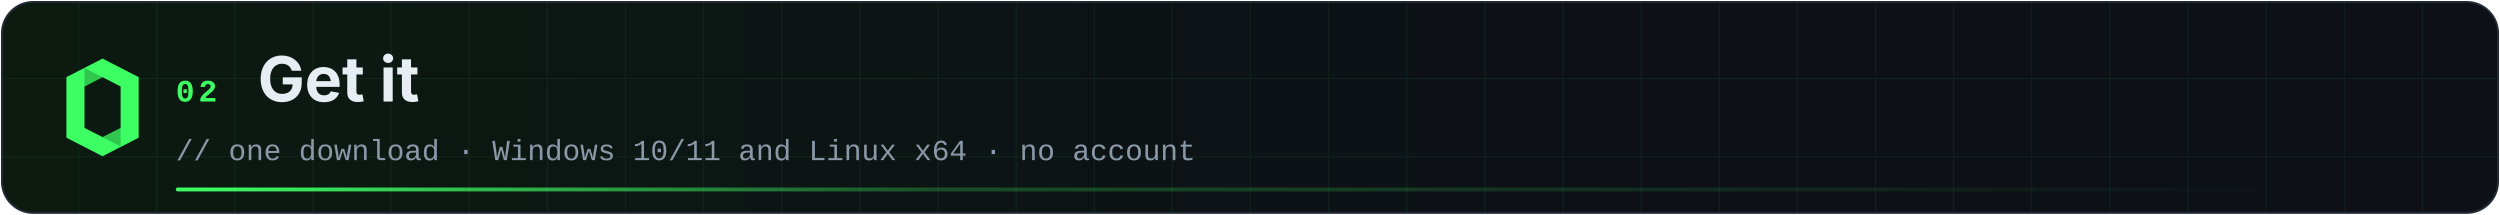
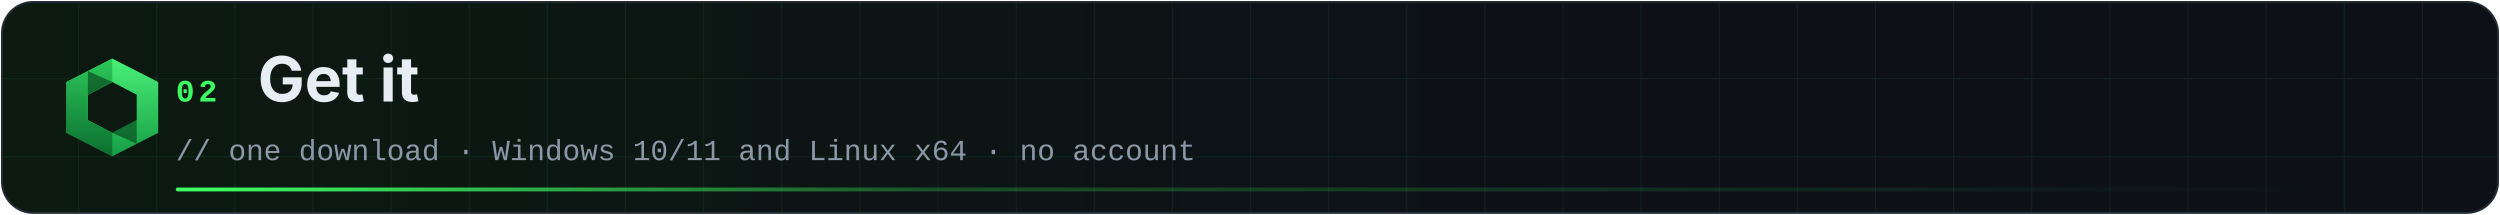
<svg xmlns="http://www.w3.org/2000/svg" viewBox="0 0 1280 110" width="1280" height="110" role="img" aria-label="Get it">
  <defs>
    <linearGradient id="hl" x1="0" x2="1">
      <stop offset="0" stop-color="#3dff64" />
      <stop offset=".35" stop-color="#3dff64" stop-opacity=".25" />
      <stop offset="1" stop-color="#3dff64" stop-opacity="0" />
    </linearGradient>
    <linearGradient id="hb" x1="0" x2="1">
      <stop offset="0" stop-color="#0c1a10" />
      <stop offset=".6" stop-color="#0d1117" />
      <stop offset="1" stop-color="#0d1117" />
    </linearGradient>
    <pattern id="grid" width="40" height="40" patternUnits="userSpaceOnUse">
      <path d="M40 0H0V40" fill="none" stroke="#3dff64" stroke-opacity=".07" stroke-width="1" />
    </pattern>
  </defs>
  <rect x="1" y="1" width="1278" height="108" rx="16" fill="url(#hb)" stroke="#232b36" />
  <rect x="1" y="1" width="1278" height="108" rx="16" fill="url(#grid)" />
-   <g transform="translate(34 30) scale(0.5)">
-     <path fill="#3dff64" fill-rule="evenodd" d="M37 0 74 19v62L37 100 0 81V19zm0 19-18.5 9.6v42.4L37 80.4l18.5-9.4V28.6z" />
-     <path fill="#000" opacity=".22" d="M18.5 9.8 37 19l-18.5 9.6zM55.5 70.9 37 80.4 55.5 90z" />
+   <g transform="translate(39.0 30) scale(0.5)">
+     <defs>
+       <linearGradient id="oxR" x1="0" y1="0" x2="0" y2="100" gradientUnits="userSpaceOnUse">
+         <stop offset="0" stop-color="#4af078" />
+         <stop offset="1" stop-color="#169e45" />
+       </linearGradient>
+       <linearGradient id="oxL" x1="0" y1="0" x2="0" y2="100" gradientUnits="userSpaceOnUse">
+         <stop offset="0" stop-color="#2cc85a" />
+         <stop offset="1" stop-color="#0c6e30" />
+       </linearGradient>
+       <clipPath id="oxH">
+         <rect x="-10" y="0" width="47" height="100" />
+       </clipPath>
+     </defs>
+     <path fill="url(#oxR)" fill-rule="evenodd" d="M37 0 84 24v52L37 100-10 76V24zm0 24-25 13v26l25 13 25-13V37z" />
+     <path fill="url(#oxL)" fill-rule="evenodd" clip-path="url(#oxH)" d="M37 0 84 24v52L37 100-10 76V24zm0 24-25 13v26l25 13 25-13V37z" />
+     <path fill="#063d1a" fill-opacity=".59" d="M12 12.8 37 24 12 37zM62 63 37 76 62 87.2z" />
  </g>
  <text x="90" y="52" fill="#3dff64" font-family="'JetBrains Mono','Cascadia Code','SF Mono',Consolas,Menlo,'Liberation Mono',monospace" font-size="16" font-weight="700" letter-spacing="2">02</text>
  <text x="132" y="52" fill="#e6edf3" font-family="'Segoe UI Variable Display','Segoe UI',Inter,-apple-system,BlinkMacSystemFont,'Helvetica Neue',Arial,sans-serif" font-size="32" font-weight="750">Get it</text>
  <text x="90" y="82" fill="#8b98a8" font-family="'JetBrains Mono','Cascadia Code','SF Mono',Consolas,Menlo,'Liberation Mono',monospace" font-size="15">// one download · Windows 10/11 and Linux x64 · no account</text>
  <rect x="90" y="96" width="1100" height="2" rx="1" fill="url(#hl)" />
</svg>
